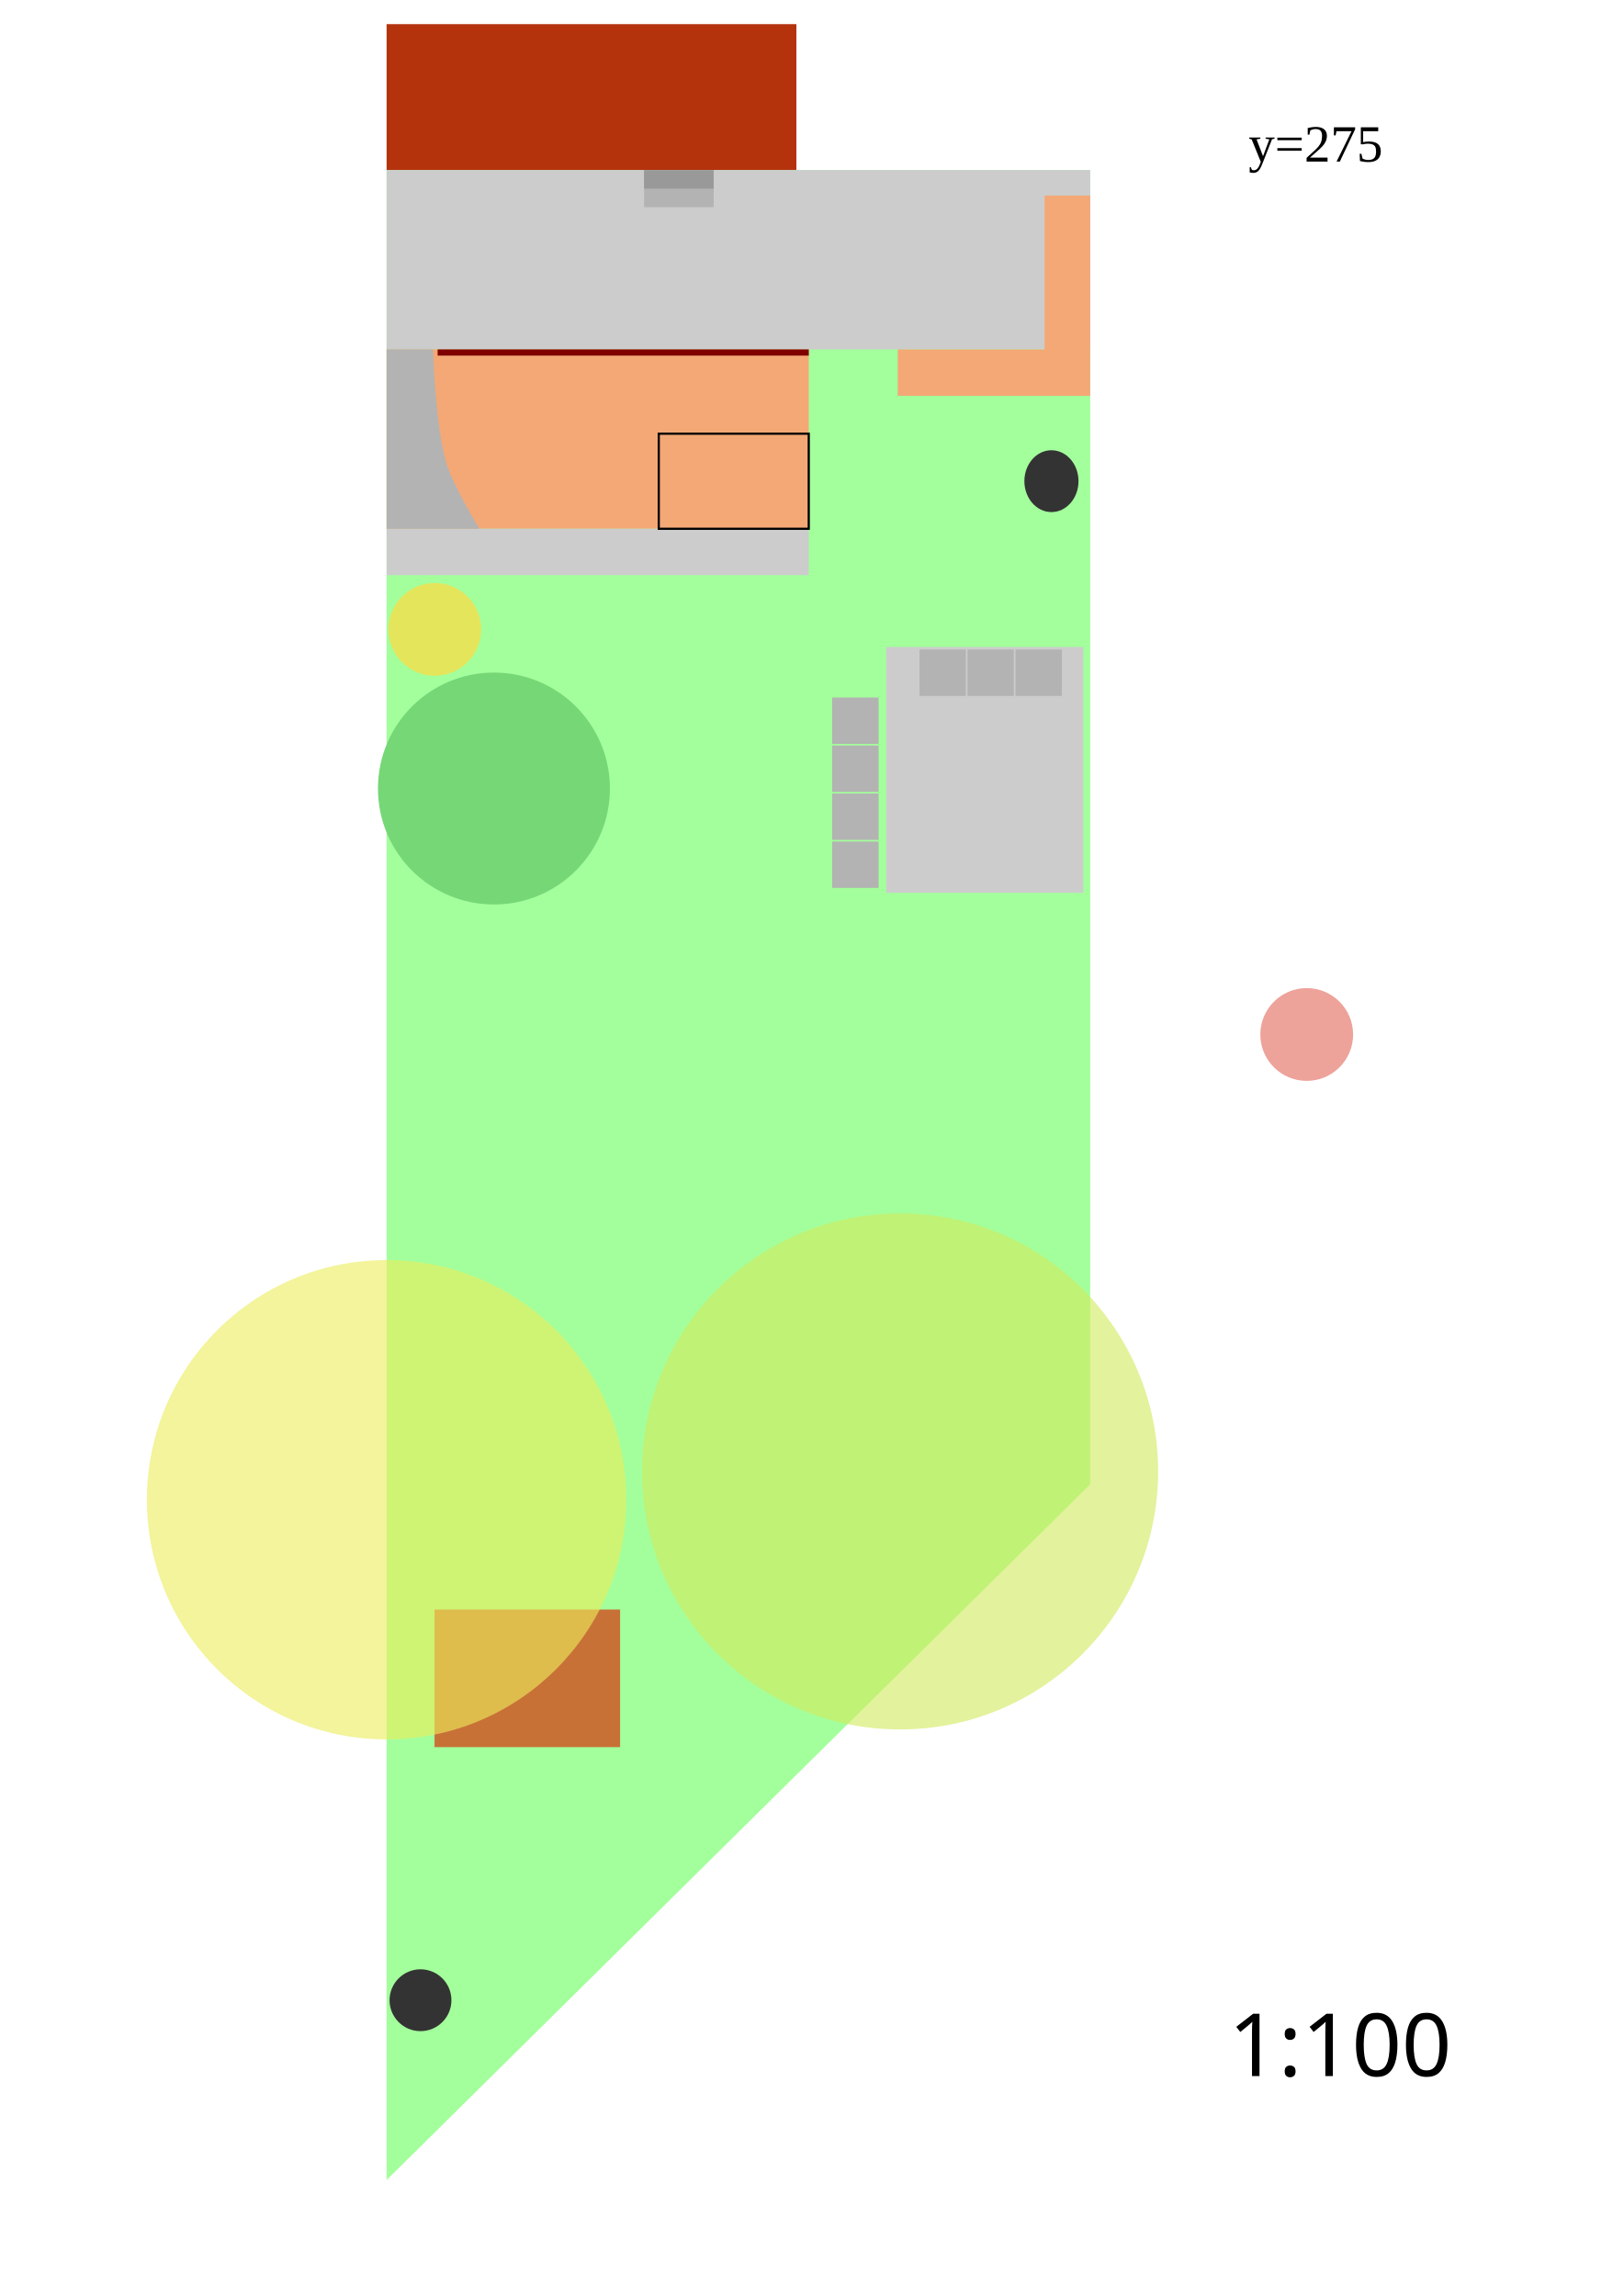
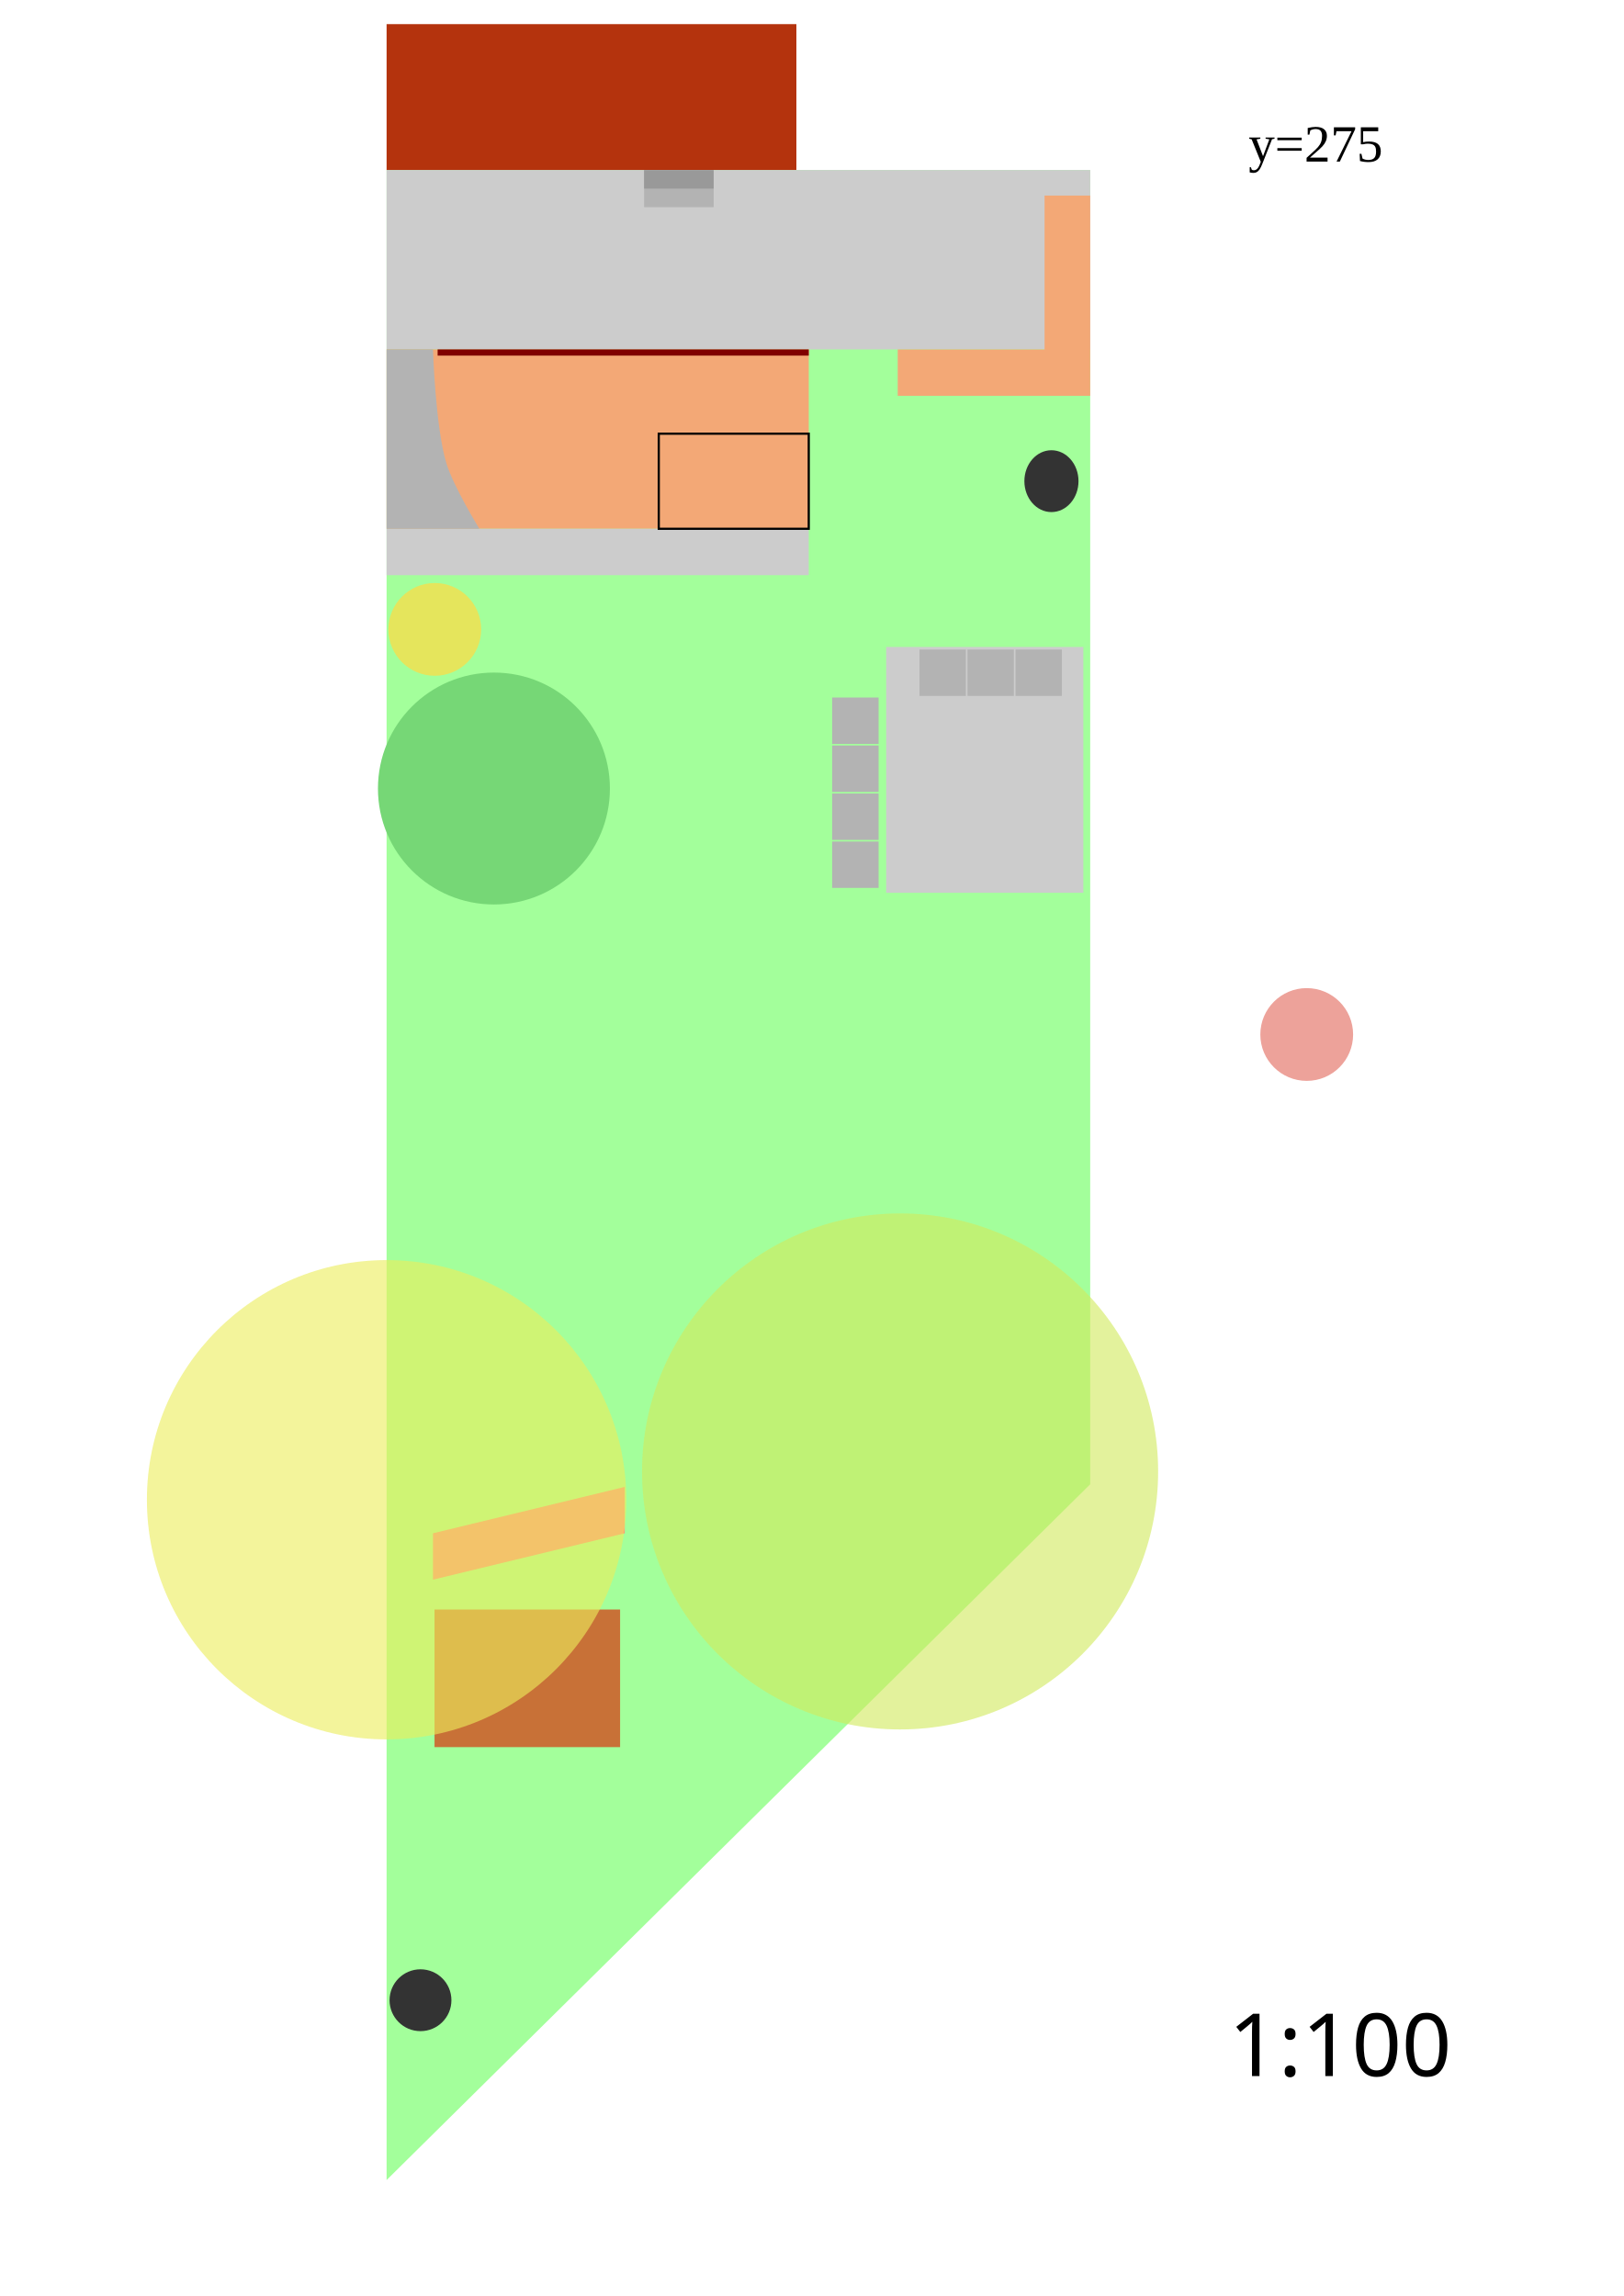
<svg xmlns="http://www.w3.org/2000/svg" width="744.094" height="1052.362" id="svg2" version="1.1">
  <defs id="defs4" />
  <g id="layer1" transform="translate(0,-2.5390623e-6)">
    <path style="fill:#a3ff9b;fill-opacity:1;stroke:none" d="m 177.165,77.953 322.441,0 0,602.363 -322.441,318.897 z" id="rect2985" />
    <rect style="fill:#b4330d;fill-opacity:1;stroke:none" id="rect3756" width="187.795" height="66.892" x="177.165" y="11.06" />
    <rect style="fill:#cccccc;fill-opacity:1;stroke:none" id="rect3758" width="322.441" height="82.205" x="177.165" y="77.953" />
    <rect y="160.158" x="177.165" height="82.205" width="193.465" id="rect3760" style="fill:#f3a876;fill-opacity:1;stroke:none" />
    <text xml:space="preserve" style="font-size:40px;font-style:normal;font-weight:normal;line-height:125%;letter-spacing:0px;word-spacing:0px;fill:#000000;fill-opacity:1;stroke:none;font-family:Sans" x="562.991" y="951.557" id="text3781">
      <tspan id="tspan3783" x="562.991" y="951.557">1:100</tspan>
    </text>
    <rect style="fill:#cccccc;fill-opacity:1;stroke:none" id="rect3785" width="193.465" height="21.26" x="177.165" y="242.362" />
    <path style="fill:#b3b3b3;fill-opacity:1;stroke:none" d="m 177.165,160.158 21.26,0 c 0,0 1.084,35.317 6.1,52.05 3.231,10.777 15.16,30.155 15.16,30.155 l -42.52,0 z" id="rect3793" />
    <path style="fill:#f3a876;fill-opacity:1;stroke:none" d="m 478.688,89.637 0,70.531 -67.281,0 0,21.25 88.188,0 0,-21.25 0,-70.531 -20.906,0 z" id="rect3796" />
    <rect y="77.953" x="295.165" height="17.008" width="31.89" id="rect3065" style="fill:#b3b3b3;fill-opacity:1;stroke:none" />
    <rect style="fill:#999999;fill-opacity:1;stroke:none" id="rect3067" width="31.89" height="8.504" x="295.165" y="77.953" />
    <rect style="fill:#800000;fill-opacity:1;stroke:none" id="rect3069" width="170.079" height="2.835" x="200.551" y="160.158" />
    <rect style="fill:none;stroke:#000000;stroke-width:0.999;stroke-miterlimit:4;stroke-opacity:1;stroke-dasharray:none" id="rect3077" width="68.74" height="43.583" x="301.889" y="198.78" />
    <path transform="matrix(0.3955107,0,0,0.3955107,100.5015,147.225)" d="m 303.405,357.158 a 53.753,53.753 0 1 1 -107.506,0 53.753,53.753 0 1 1 107.506,0 z" id="path3091" style="fill:#e5e55c;fill-opacity:1;stroke:none;display:inline" />
    <path style="opacity:0.613;fill:#d2ea5d;fill-opacity:1;stroke:none" id="path3789" d="m 522,672.508 a 118.256,118.256 0 1 1 -236.513,0 118.256,118.256 0 1 1 236.513,0 z" transform="translate(8.739009,1.922983)" />
    <path style="fill:#eda29a;fill-opacity:1;stroke:none;display:inline" id="path3780" d="m 303.405,357.158 a 53.753,53.753 0 1 1 -107.506,0 53.753,53.753 0 1 1 107.506,0 z" transform="matrix(0.3955107,0,0,0.3955107,500.0918,332.8963)" />
    <path style="fill:#76d776;fill-opacity:1;stroke:none;display:inline" id="path3059" d="m 303.405,357.158 a 53.753,53.753 0 1 1 -107.506,0 53.753,53.753 0 1 1 107.506,0 z" transform="matrix(0.9887767,0,0,0.9887767,-20.49703,8.267688)" />
    <rect style="fill:#cccccc;fill-opacity:1;stroke:none;display:inline" id="rect3798" width="90.354" height="112.677" x="406.101" y="296.536" />
    <rect style="fill:#c87137;fill-opacity:1;stroke:none" id="rect3150" width="85.039" height="63.071" x="199.134" y="737.716" />
    <text xml:space="preserve" style="font-size:24px;font-style:normal;font-variant:normal;font-weight:normal;font-stretch:normal;text-align:start;line-height:125%;letter-spacing:0px;word-spacing:0px;writing-mode:lr;text-anchor:start;fill:#000000;fill-opacity:1;stroke:none;font-family:Courier 10 Pitch;-inkscape-font-specification:Courier 10 Pitch" x="572.17" y="74.06" id="text3920" transform="translate(0,2.5390623e-6)">
      <tspan id="tspan3922" x="572.17" y="74.06">y=275</tspan>
    </text>
+     <path style="fill:#ff8080;fill-opacity:1;stroke:none" d="m 198.425,702.772 87.874,-21.26 0,21.26 -87.874,21.26 z" id="rect3943" />
    <path transform="matrix(1.010508,0,0,1.010508,-230.8212,7.826346)" d="m 512.444,672.508 a 108.7,108.7 0 1 1 -217.401,0 108.7,108.7 0 1 1 217.401,0 z" id="path3791" style="opacity:0.613;fill:#ebed5c;fill-opacity:1;stroke:none" />
  </g>
  <g id="layer3" style="display:inline">
    <path style="fill:#333333;fill-opacity:1;stroke:none;display:inline" id="path3083" d="m 303.405,357.158 a 53.753,53.753 0 1 1 -107.506,0 53.753,53.753 0 1 1 107.506,0 z" transform="matrix(0.2307146,0,0,0.2636738,424.2451,126.3632)">
      </path>
    <path transform="matrix(0.2636738,0,0,0.2636738,126.8707,822.6205)" d="m 303.405,357.158 a 53.753,53.753 0 1 1 -107.506,0 53.753,53.753 0 1 1 107.506,0 z" id="path3079" style="fill:#333333;fill-opacity:1;stroke:none;display:inline">
      </path>
    <rect style="fill:#b3b3b3;fill-opacity:1;stroke:none" id="rect3019" width="21.26" height="21.26" x="381.37" y="341.708" />
    <rect y="319.708" x="381.37" height="21.26" width="21.26" id="rect3017" style="fill:#b3b3b3;fill-opacity:1;stroke:none" />
    <rect y="363.708" x="381.37" height="21.26" width="21.26" id="rect3021" style="fill:#b3b3b3;fill-opacity:1;stroke:none" />
    <rect style="fill:#b3b3b3;fill-opacity:1;stroke:none" id="rect3023" width="21.26" height="21.26" x="381.37" y="385.708" />
    <rect transform="translate(0,-2.5390623e-6)" y="297.708" x="421.37" height="21.26" width="21.26" id="rect3025" style="fill:#b3b3b3;fill-opacity:1;stroke:none" />
    <rect transform="translate(0,-2.5390623e-6)" y="297.708" x="465.37" height="21.26" width="21.26" id="rect3029" style="fill:#b3b3b3;fill-opacity:1;stroke:none" />
    <rect transform="translate(0,-2.5390623e-6)" style="fill:#b3b3b3;fill-opacity:1;stroke:none" id="rect3027" width="21.26" height="21.26" x="443.37" y="297.708" />
  </g>
  <g id="layer2" style="display:inline" transform="translate(0,-2.5390623e-6)" />
</svg>
